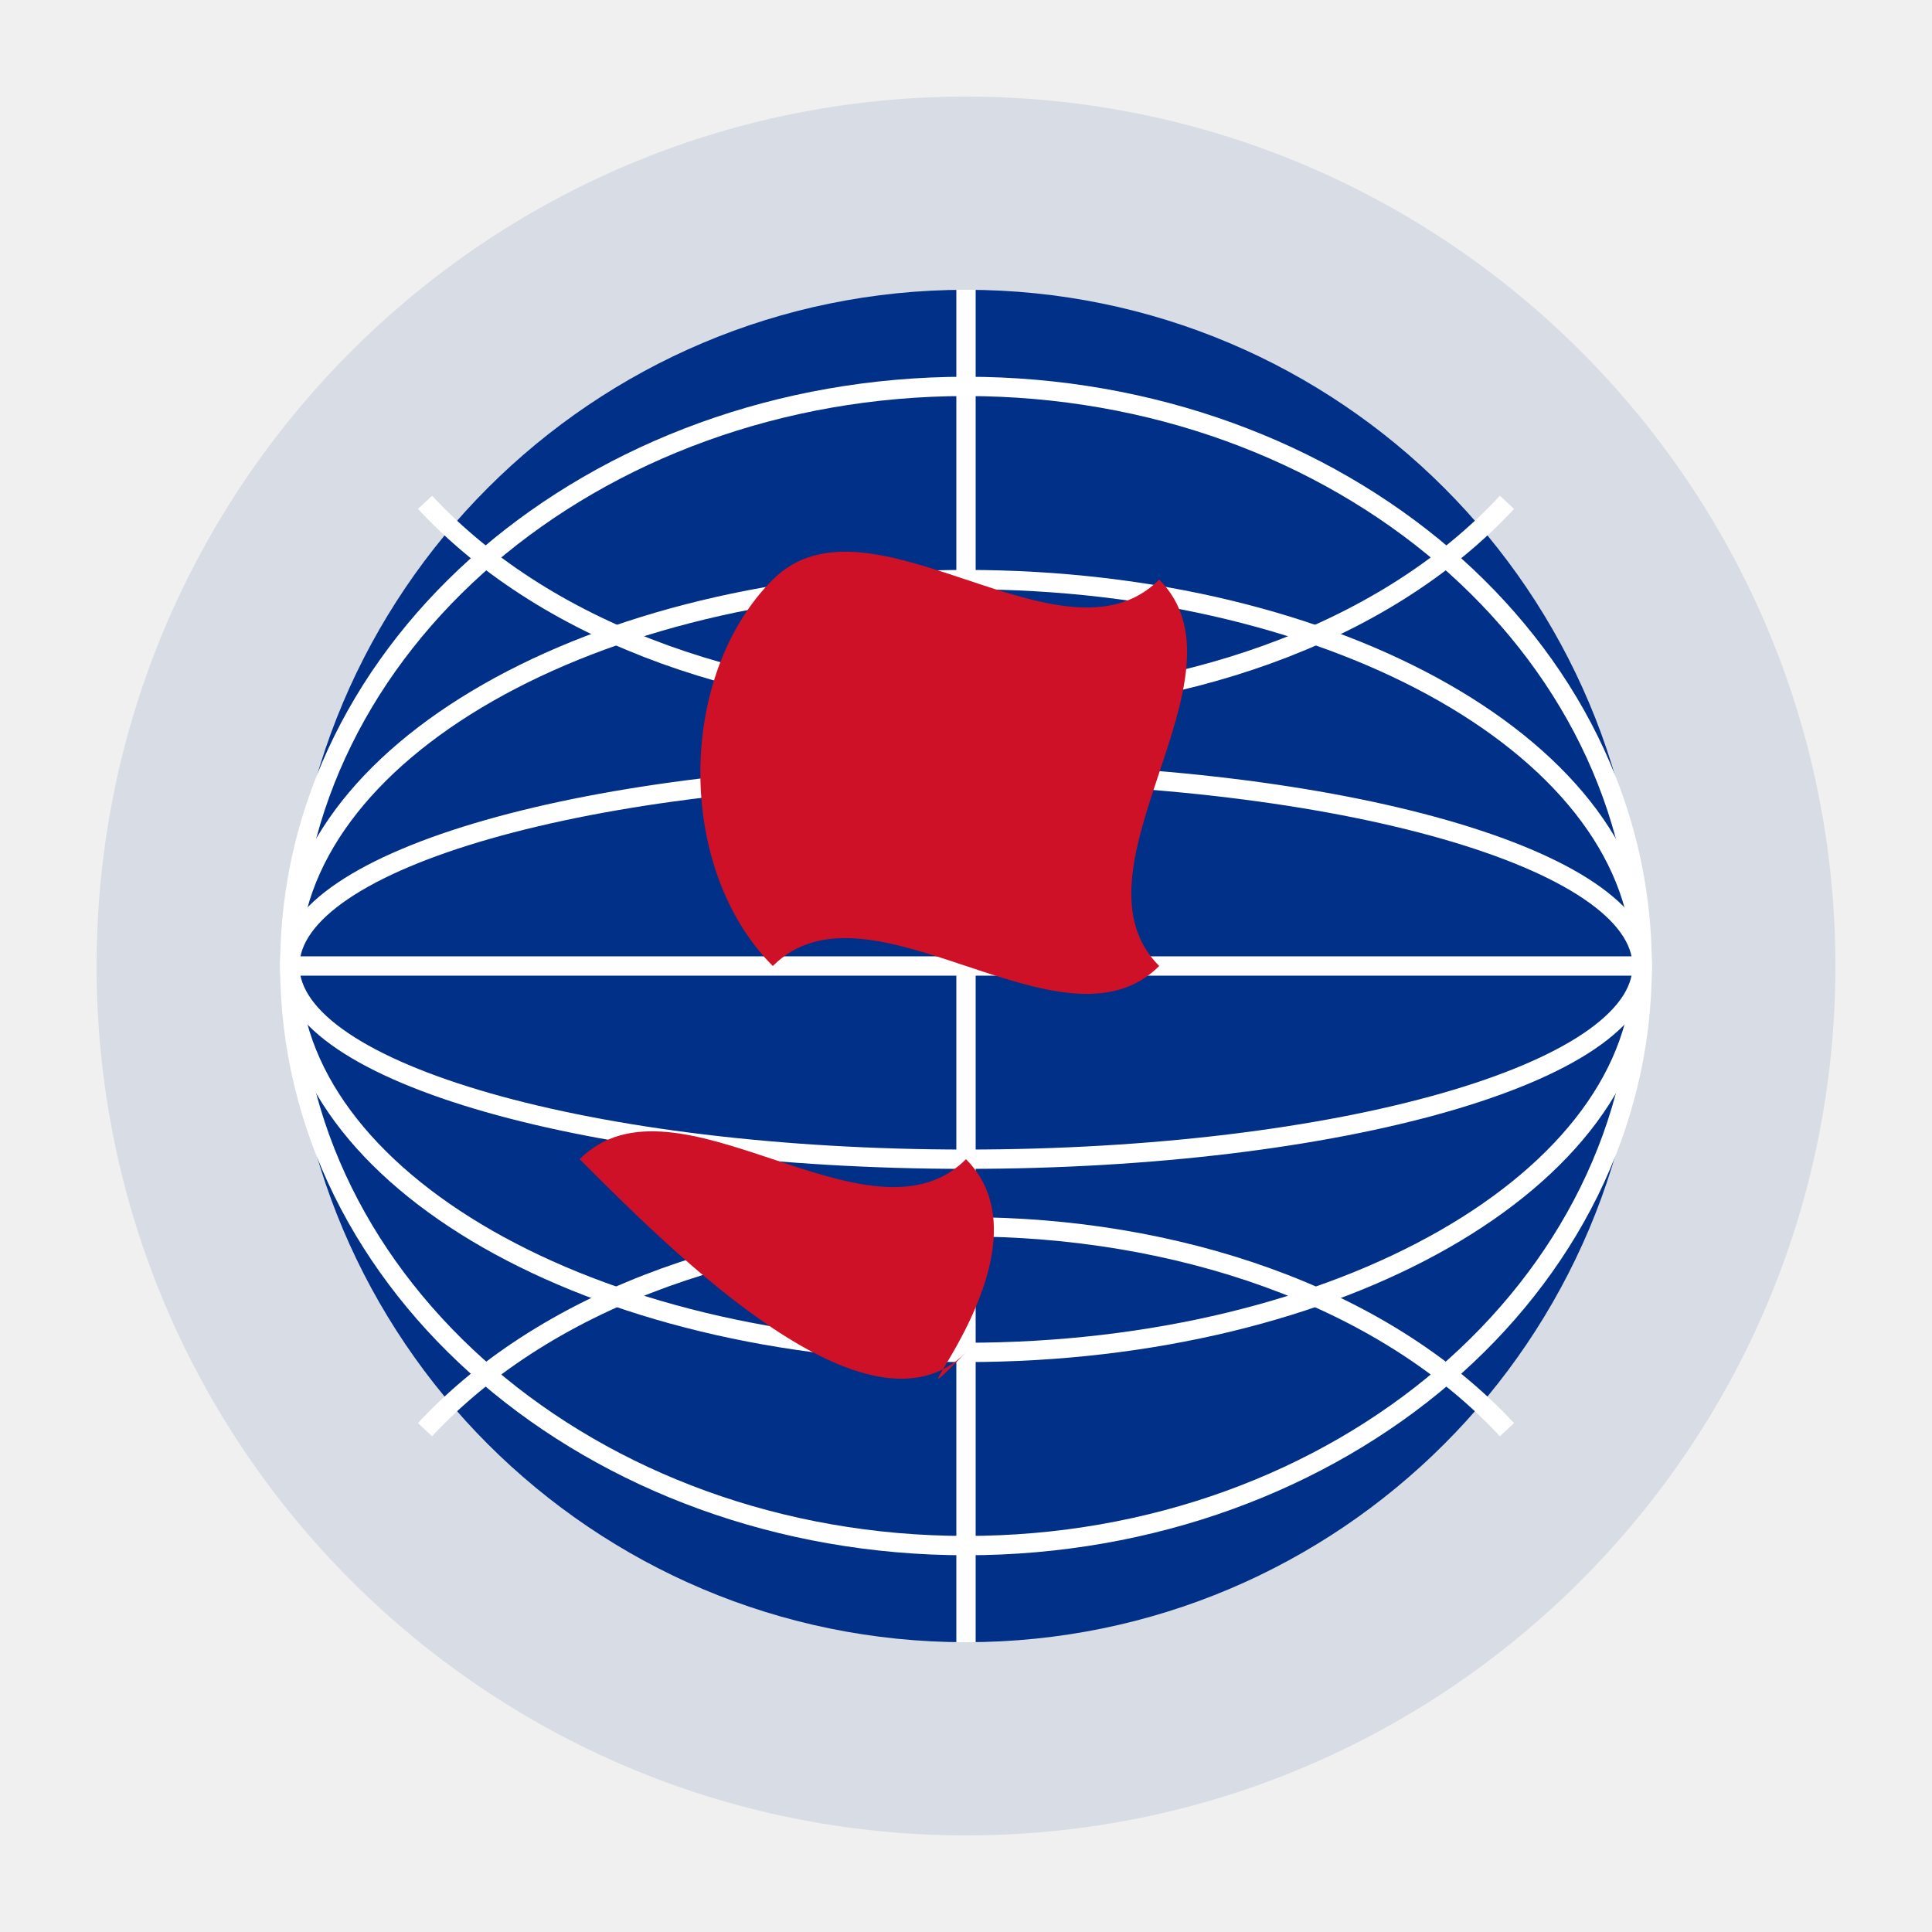
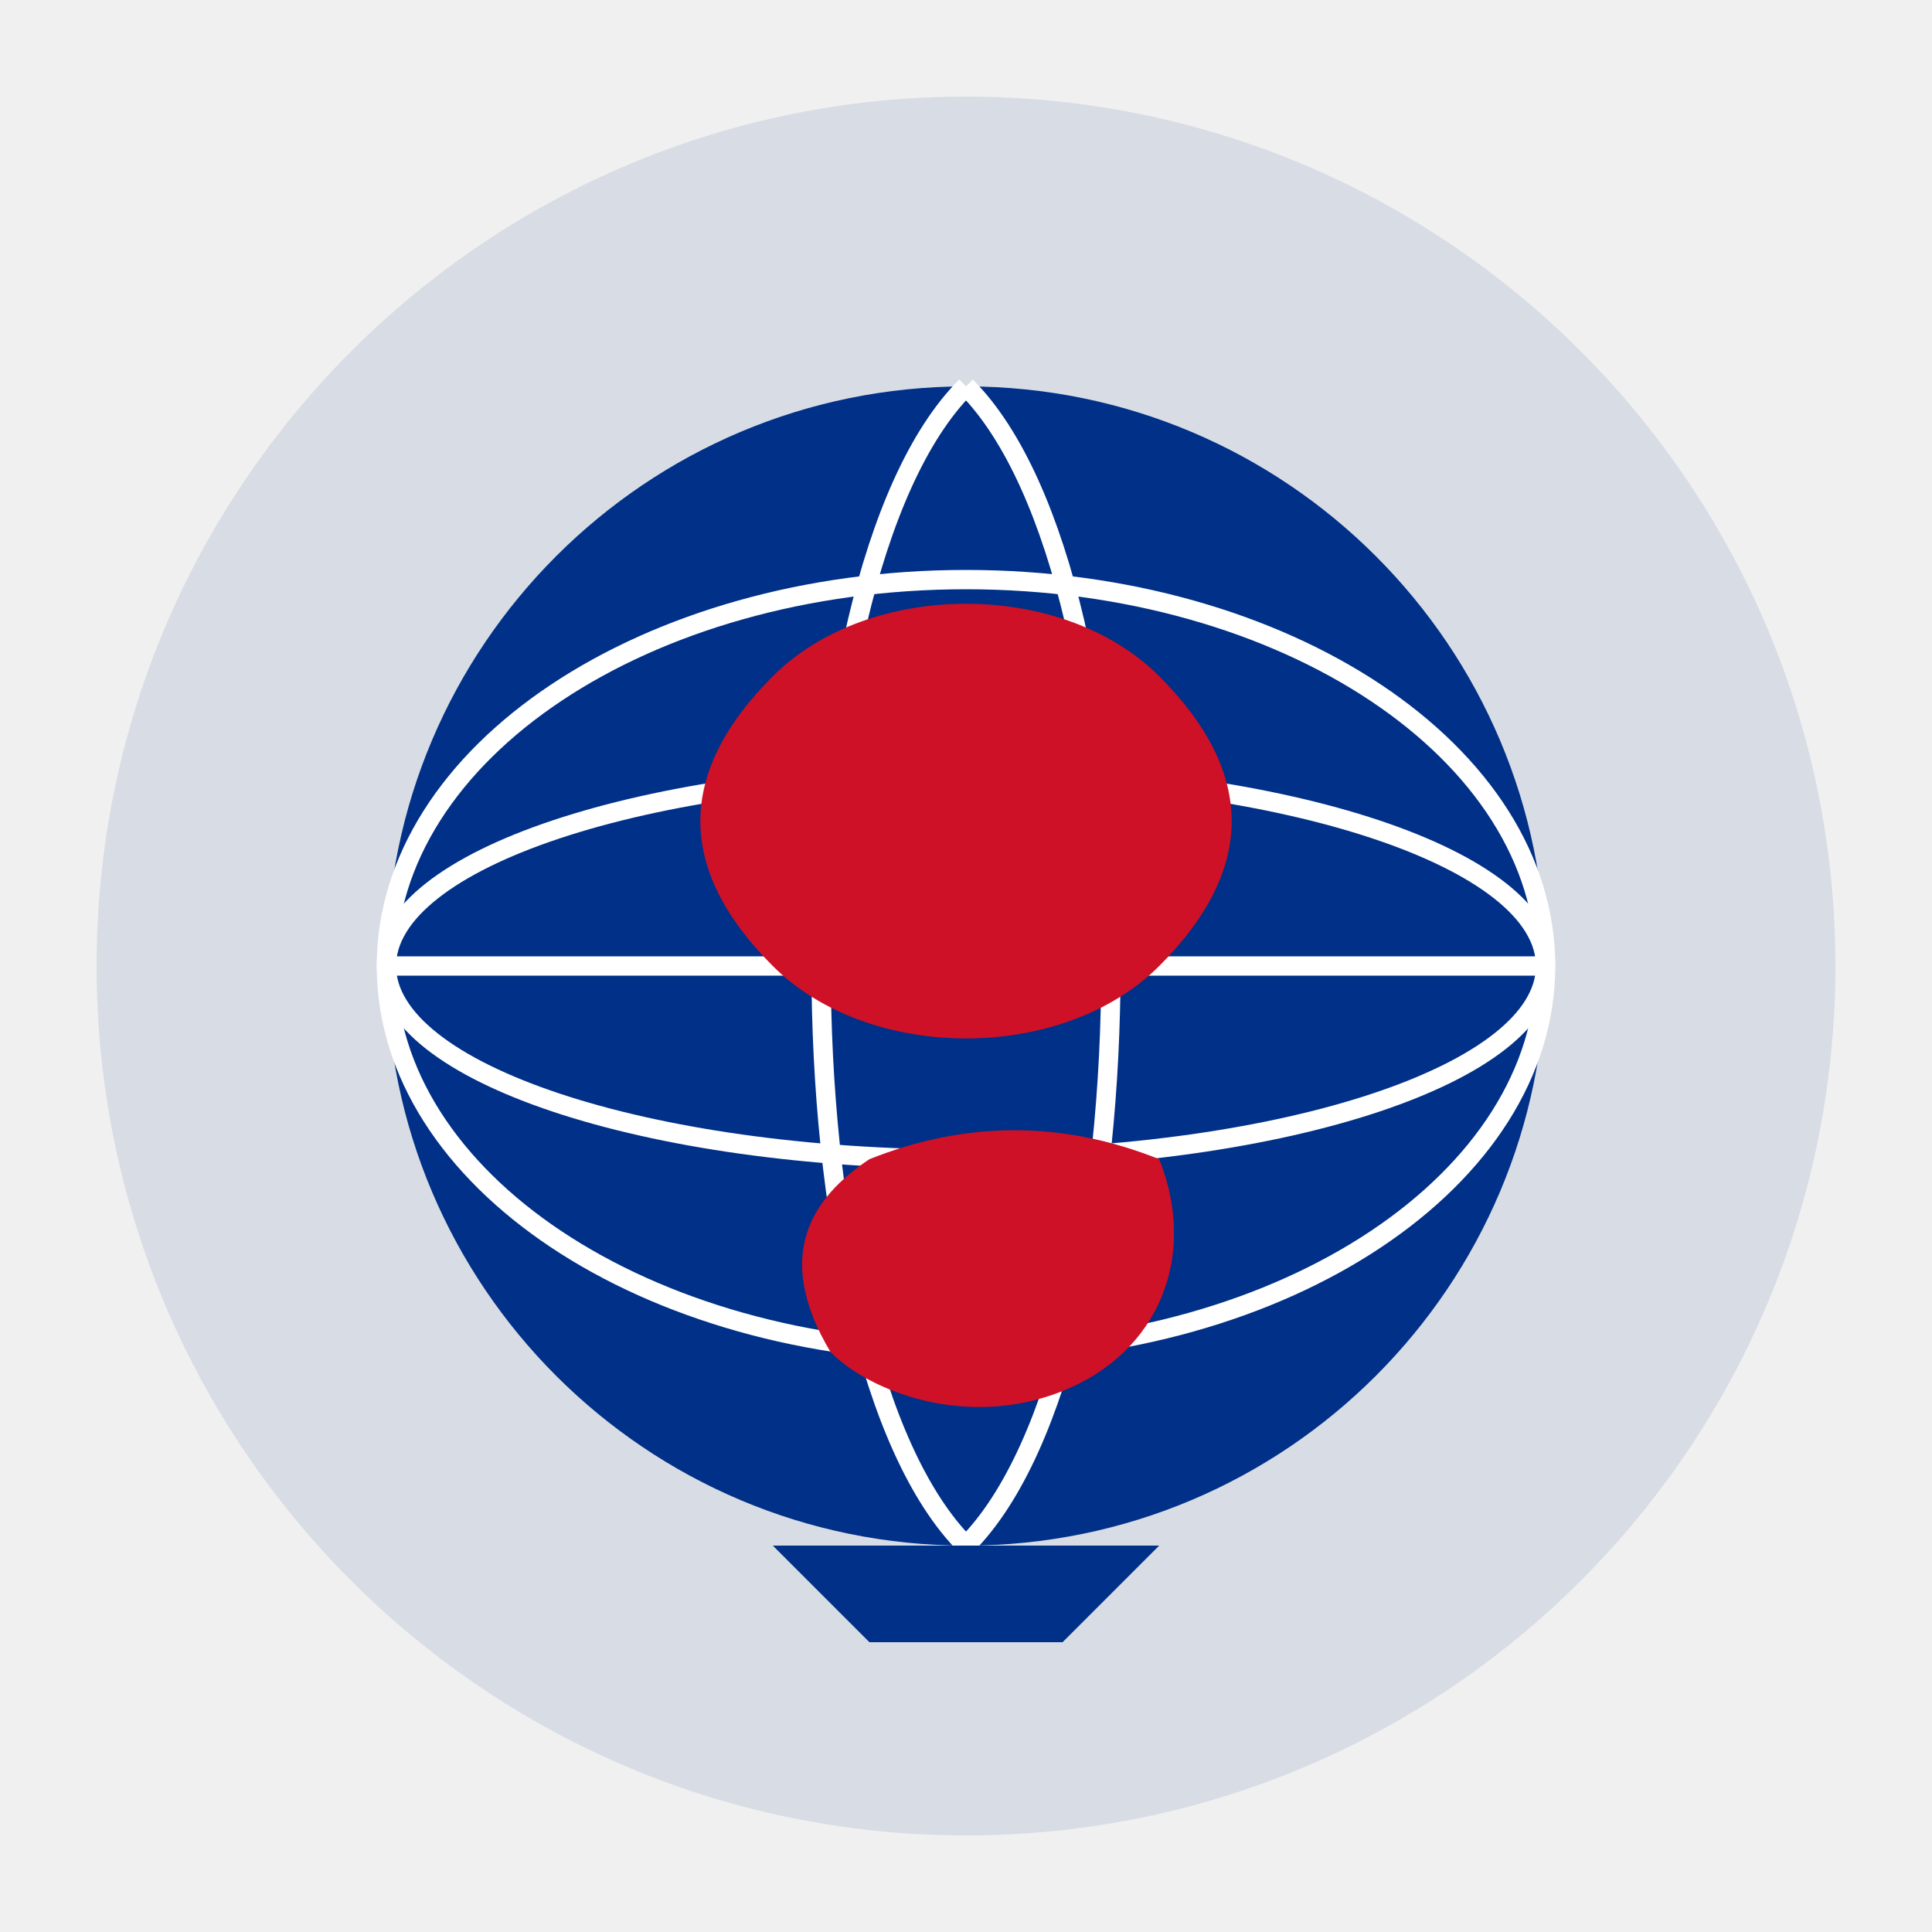
<svg xmlns="http://www.w3.org/2000/svg" viewBox="0 0 100 100" width="100" height="100">
  <style>
    .globe { fill: #003087; }
    .land { fill: #ce1126; }
    .grid { fill: none; stroke: #ffffff; stroke-width: 1; }
  </style>
  <circle cx="50" cy="50" r="45" fill="#003087" fill-opacity="0.1" />
-   <circle class="globe" cx="50" cy="50" r="35" />
-   <ellipse class="grid" cx="50" cy="50" rx="35" ry="10" />
-   <ellipse class="grid" cx="50" cy="50" rx="35" ry="20" />
-   <ellipse class="grid" cx="50" cy="50" rx="35" ry="30" />
-   <path class="grid" d="M50 15 L50 85" />
-   <path class="grid" d="M15 50 L85 50" />
-   <path class="grid" d="M22 26 C35 40, 65 40, 78 26" />
-   <path class="grid" d="M22 74 C35 60, 65 60, 78 74" />
-   <path class="land" d="M40 30 C45 25, 55 35, 60 30 C65 35, 55 45, 60 50 C55 55, 45 45, 40 50 C35 45, 35 35, 40 30" />
-   <path class="land" d="M30 60 C35 55, 45 65, 50 60 C55 65, 45 75, 50 70 C45 75, 35 65, 30 60" />
+   <circle class="globe" cx="50" cy="50" r="30" />
+   <ellipse class="grid" cx="50" cy="50" rx="30" ry="10" />
+   <ellipse class="grid" cx="50" cy="50" rx="30" ry="20" />
+   <path class="grid" d="M50 20 C60 30, 60 70, 50 80 C40 70, 40 30, 50 20" />
+   <path class="grid" d="M20 50 L80 50" />
+   <path class="land" d="M40 35 C45 30, 55 30, 60 35 C65 40, 65 45, 60 50 C55 55, 45 55, 40 50 C35 45, 35 40, 40 35" />
+   <path class="land" d="M45 60 C50 58, 55 58, 60 60 C62 65, 60 70, 55 72 C50 74, 45 72, 43 70 C40 65, 42 62, 45 60" />
+   <path class="globe" d="M40 80 L60 80 L55 85 L45 85 Z" />
</svg>
